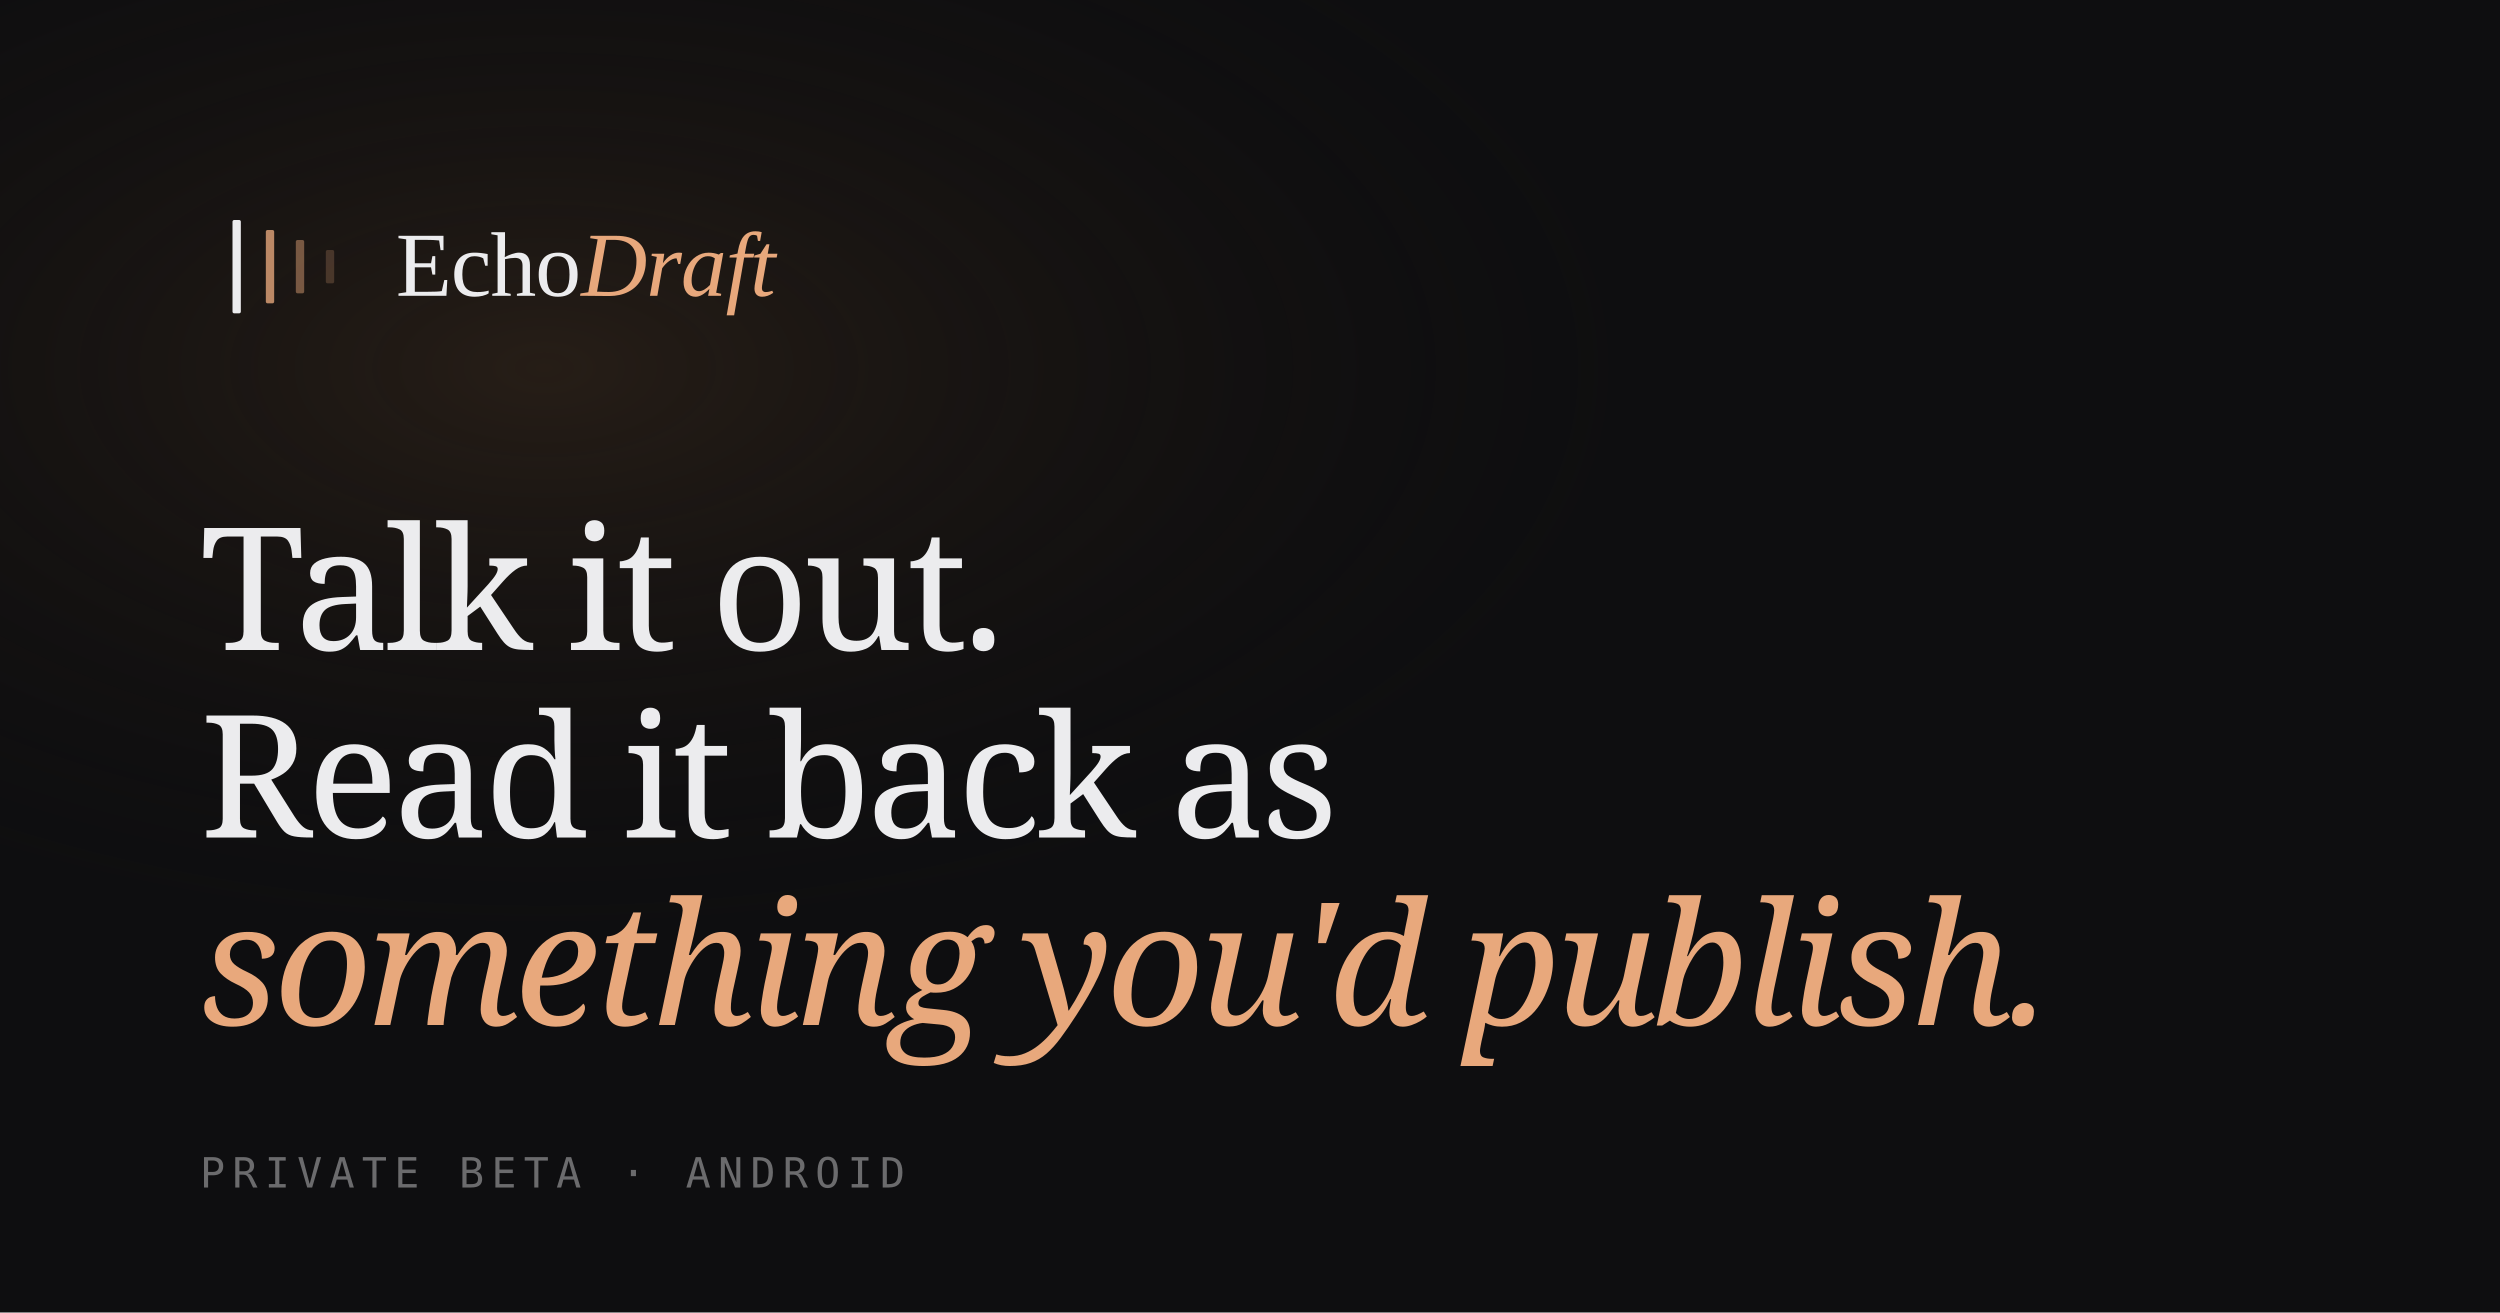
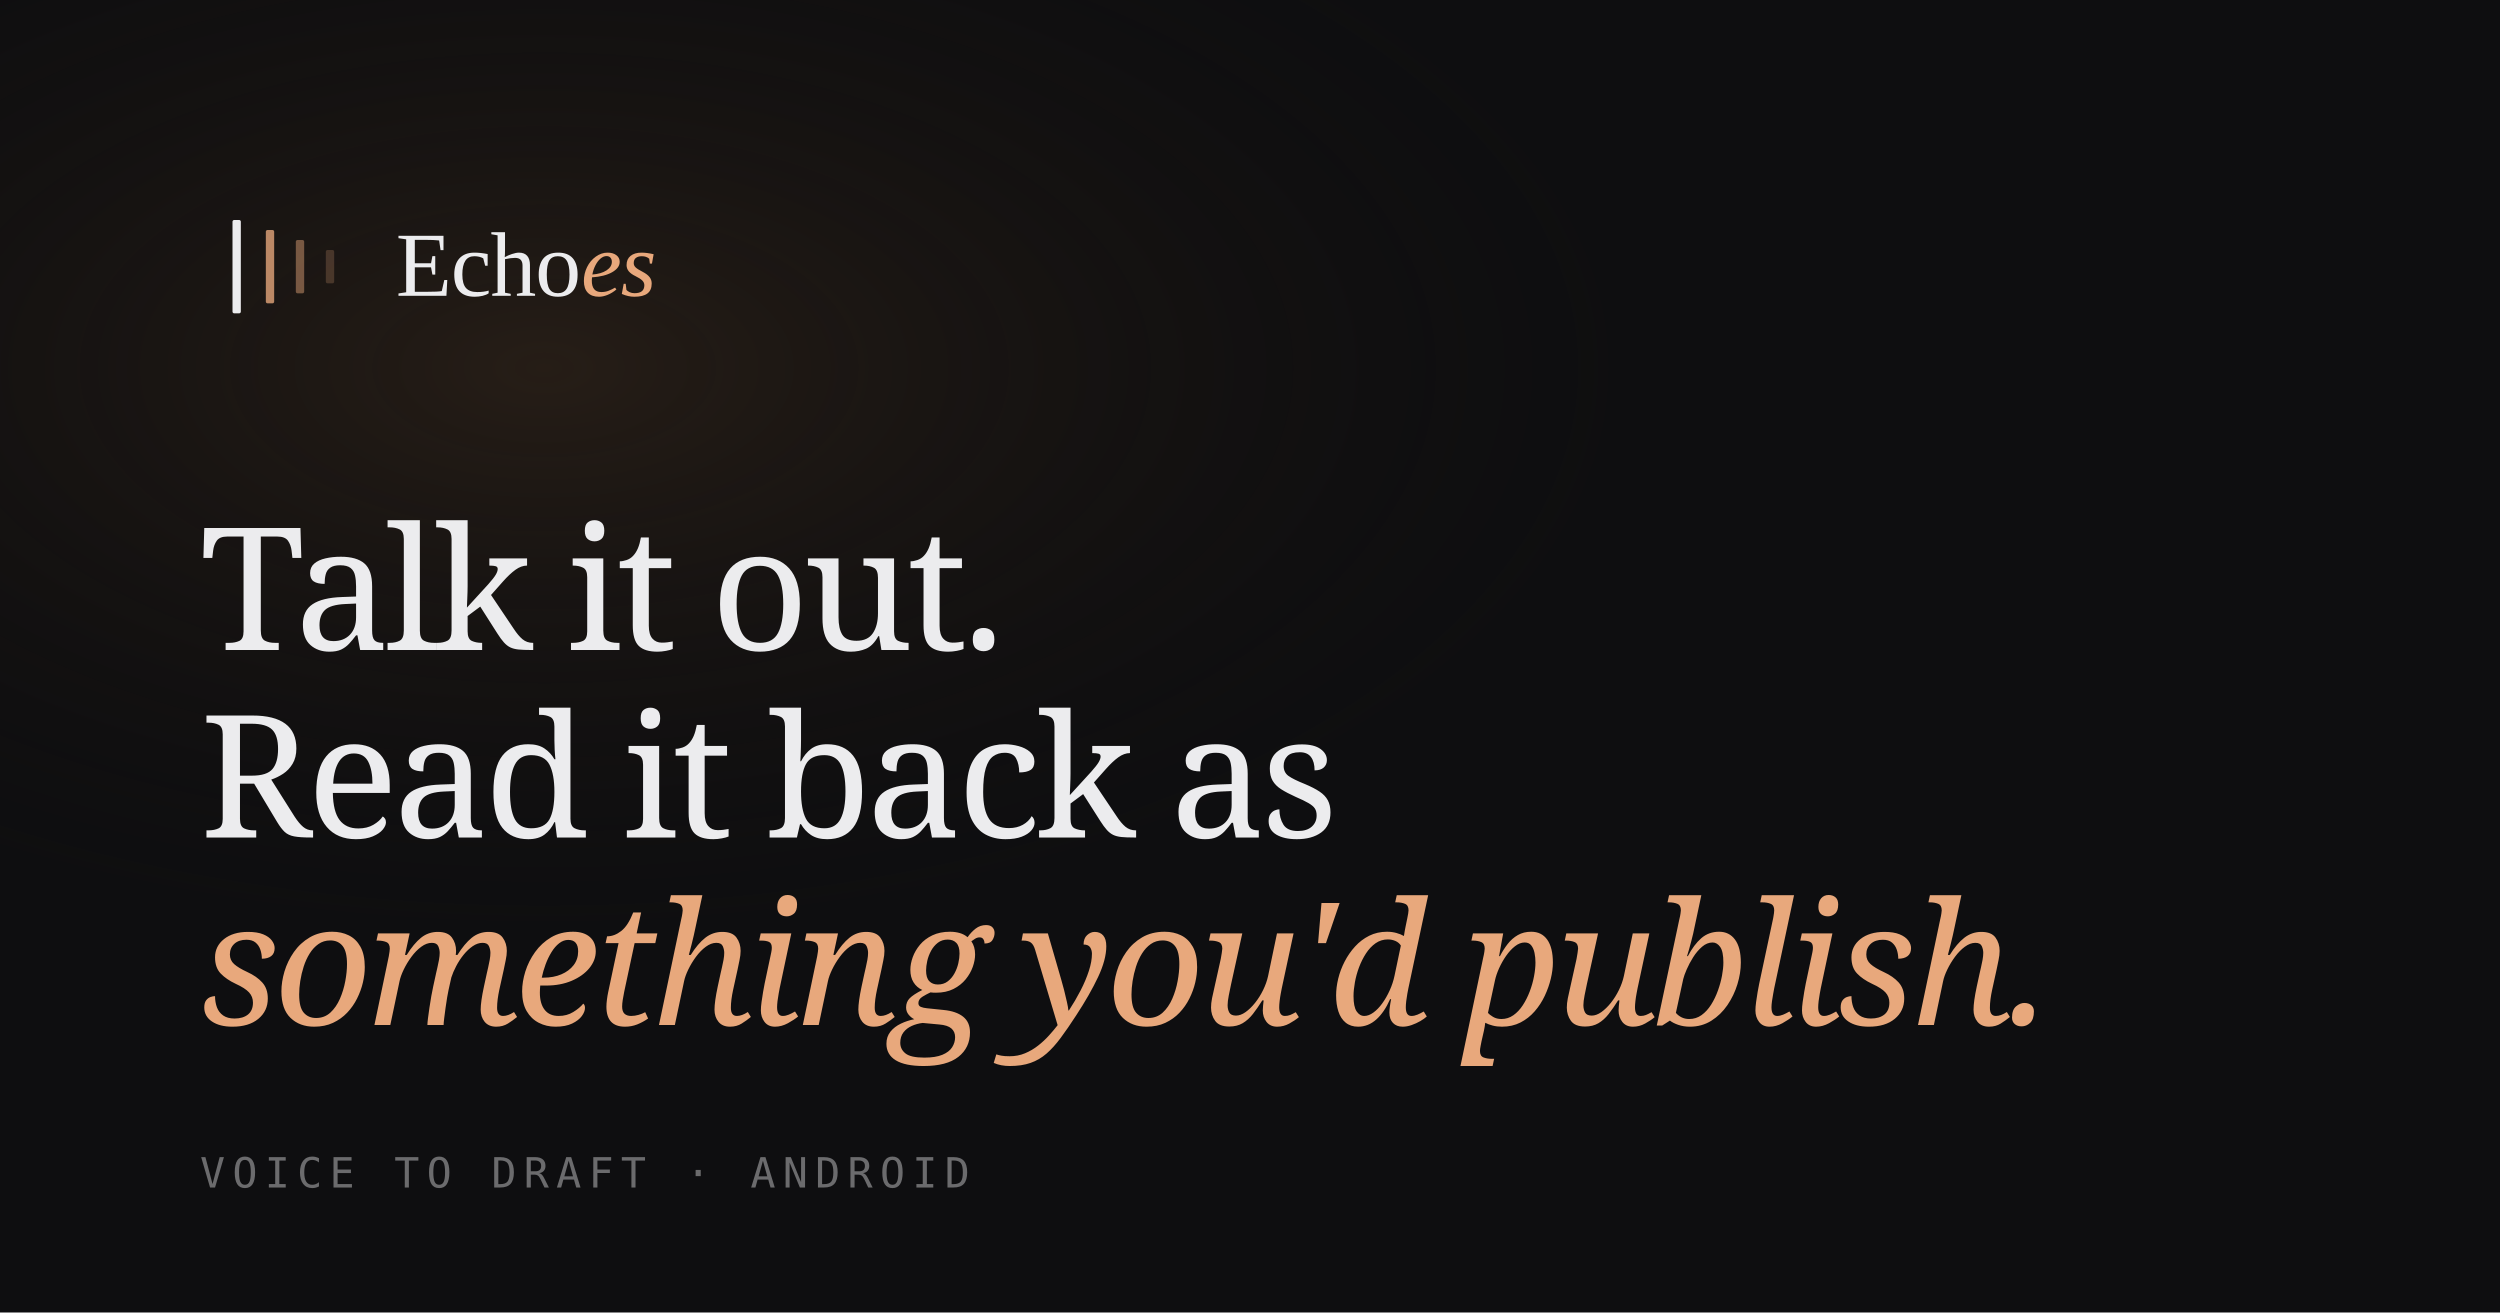
<svg xmlns="http://www.w3.org/2000/svg" viewBox="0 0 1200 630" width="1200" height="630">
  <defs>
    <radialGradient id="vignette" cx="22%" cy="28%" r="80%">
      <stop offset="0%" stop-color="#3A2A1C" stop-opacity="0.55" />
      <stop offset="55%" stop-color="#15110D" stop-opacity="0" />
    </radialGradient>
  </defs>
  <rect width="1200" height="630" fill="#0E0E10" />
  <rect width="1200" height="630" fill="url(#vignette)" />
  <g transform="translate(96 88) scale(0.8)">
    <g transform="translate(5.5 0)">
      <rect x="14" y="22" width="5" height="56" rx="1" fill="#ECECEE" />
      <rect x="34" y="28" width="5" height="44" rx="1" fill="#E8A87C" opacity="0.78" />
      <rect x="52" y="34" width="5" height="32" rx="1" fill="#E8A87C" opacity="0.45" />
      <rect x="70" y="40" width="5" height="20" rx="1" fill="#E8A87C" opacity="0.22" />
    </g>
  </g>
-   <text x="190" y="142" font-family="Newsreader, Georgia, 'Times New Roman', serif" font-size="44" font-weight="500" letter-spacing="-0.5" fill="#ECECEE">Echo<tspan font-style="italic" font-weight="400" fill="#E8A87C">Draft</tspan>
+   <text x="190" y="142" font-family="Newsreader, Georgia, 'Times New Roman', serif" font-size="44" font-weight="500" letter-spacing="-0.5" fill="#ECECEE">Echo<tspan font-style="italic" font-weight="400" fill="#E8A87C">es</tspan>
  </text>
  <text x="96" y="312" font-family="Newsreader, Georgia, serif" font-size="82" font-weight="500" letter-spacing="-2.5" fill="#ECECEE">Talk it out.</text>
  <text x="96" y="402" font-family="Newsreader, Georgia, serif" font-size="82" font-weight="500" letter-spacing="-2.5" fill="#ECECEE">Read it back as</text>
  <text x="96" y="492" font-family="Newsreader, Georgia, serif" font-style="italic" font-size="82" font-weight="400" letter-spacing="-2.5" fill="#E8A87C">something you'd publish.</text>
-   <text x="96" y="570" font-family="ui-monospace, 'IBM Plex Mono', SFMono-Regular, Menlo, monospace" font-size="20" letter-spacing="3.5" fill="rgba(236,236,238,0.42)">PRIVATE BETA · ANDROID</text>
+   <text x="96" y="570" font-family="ui-monospace, 'IBM Plex Mono', SFMono-Regular, Menlo, monospace" font-size="20" letter-spacing="3.5" fill="rgba(236,236,238,0.42)">VOICE TO DRAFT · ANDROID</text>
</svg>
